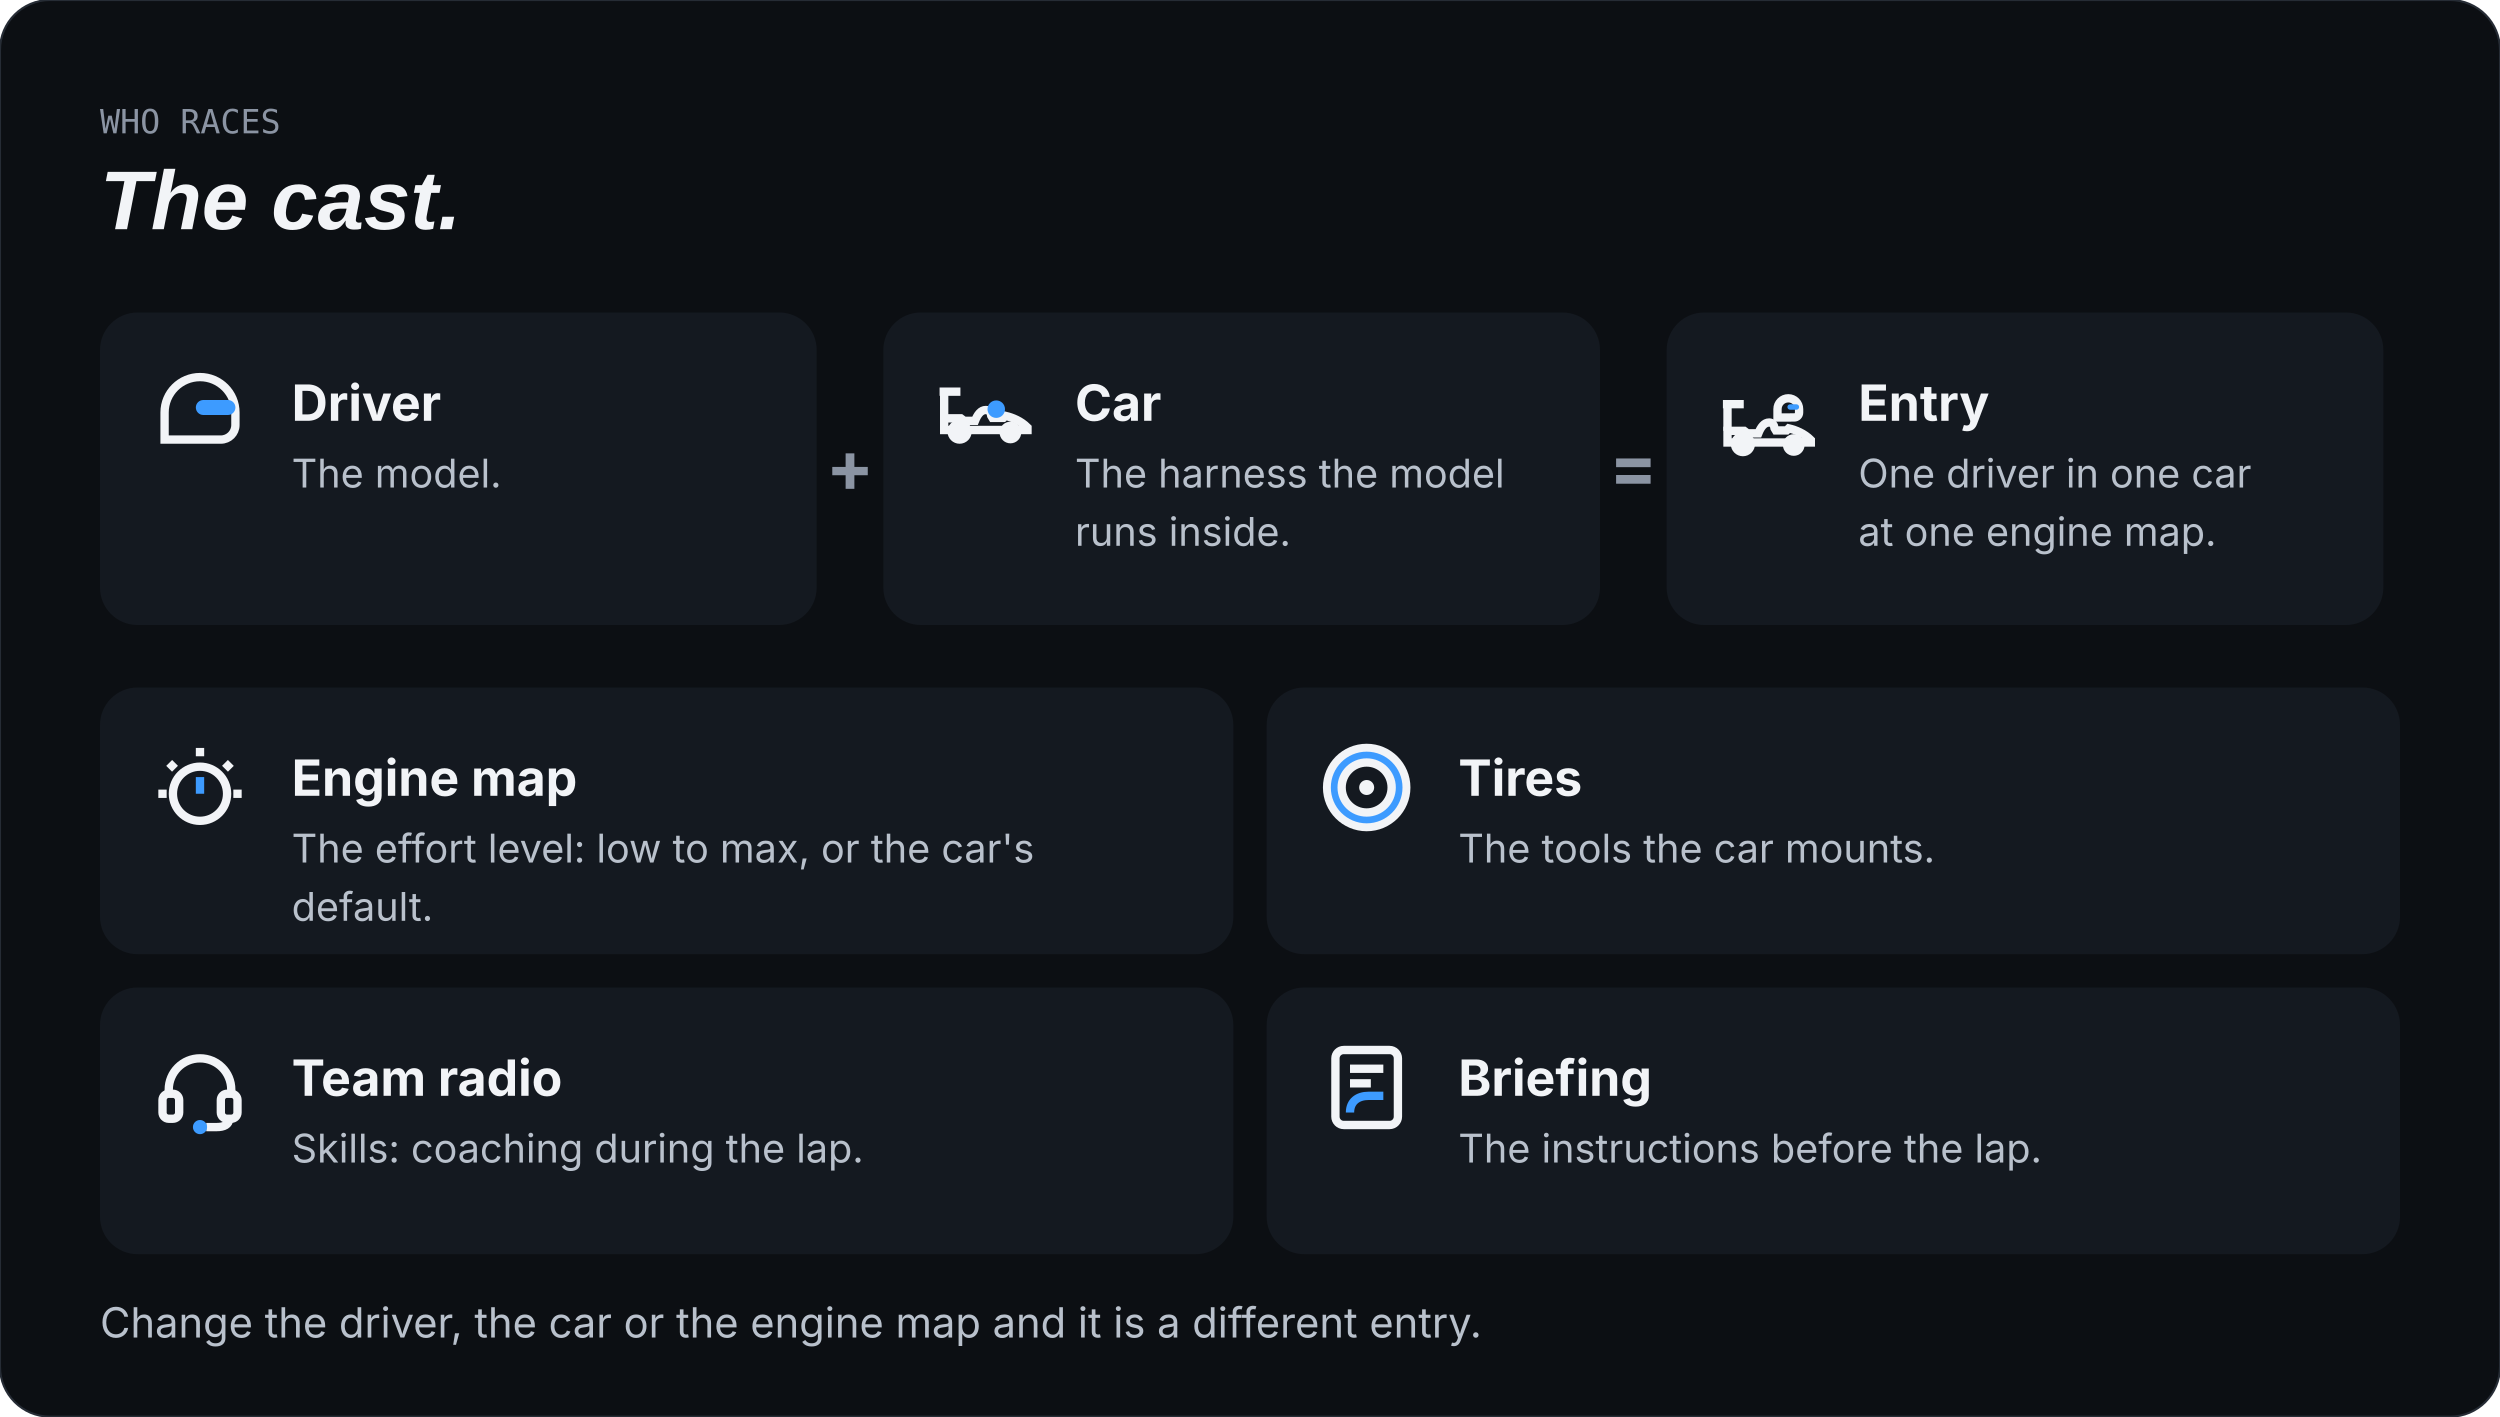
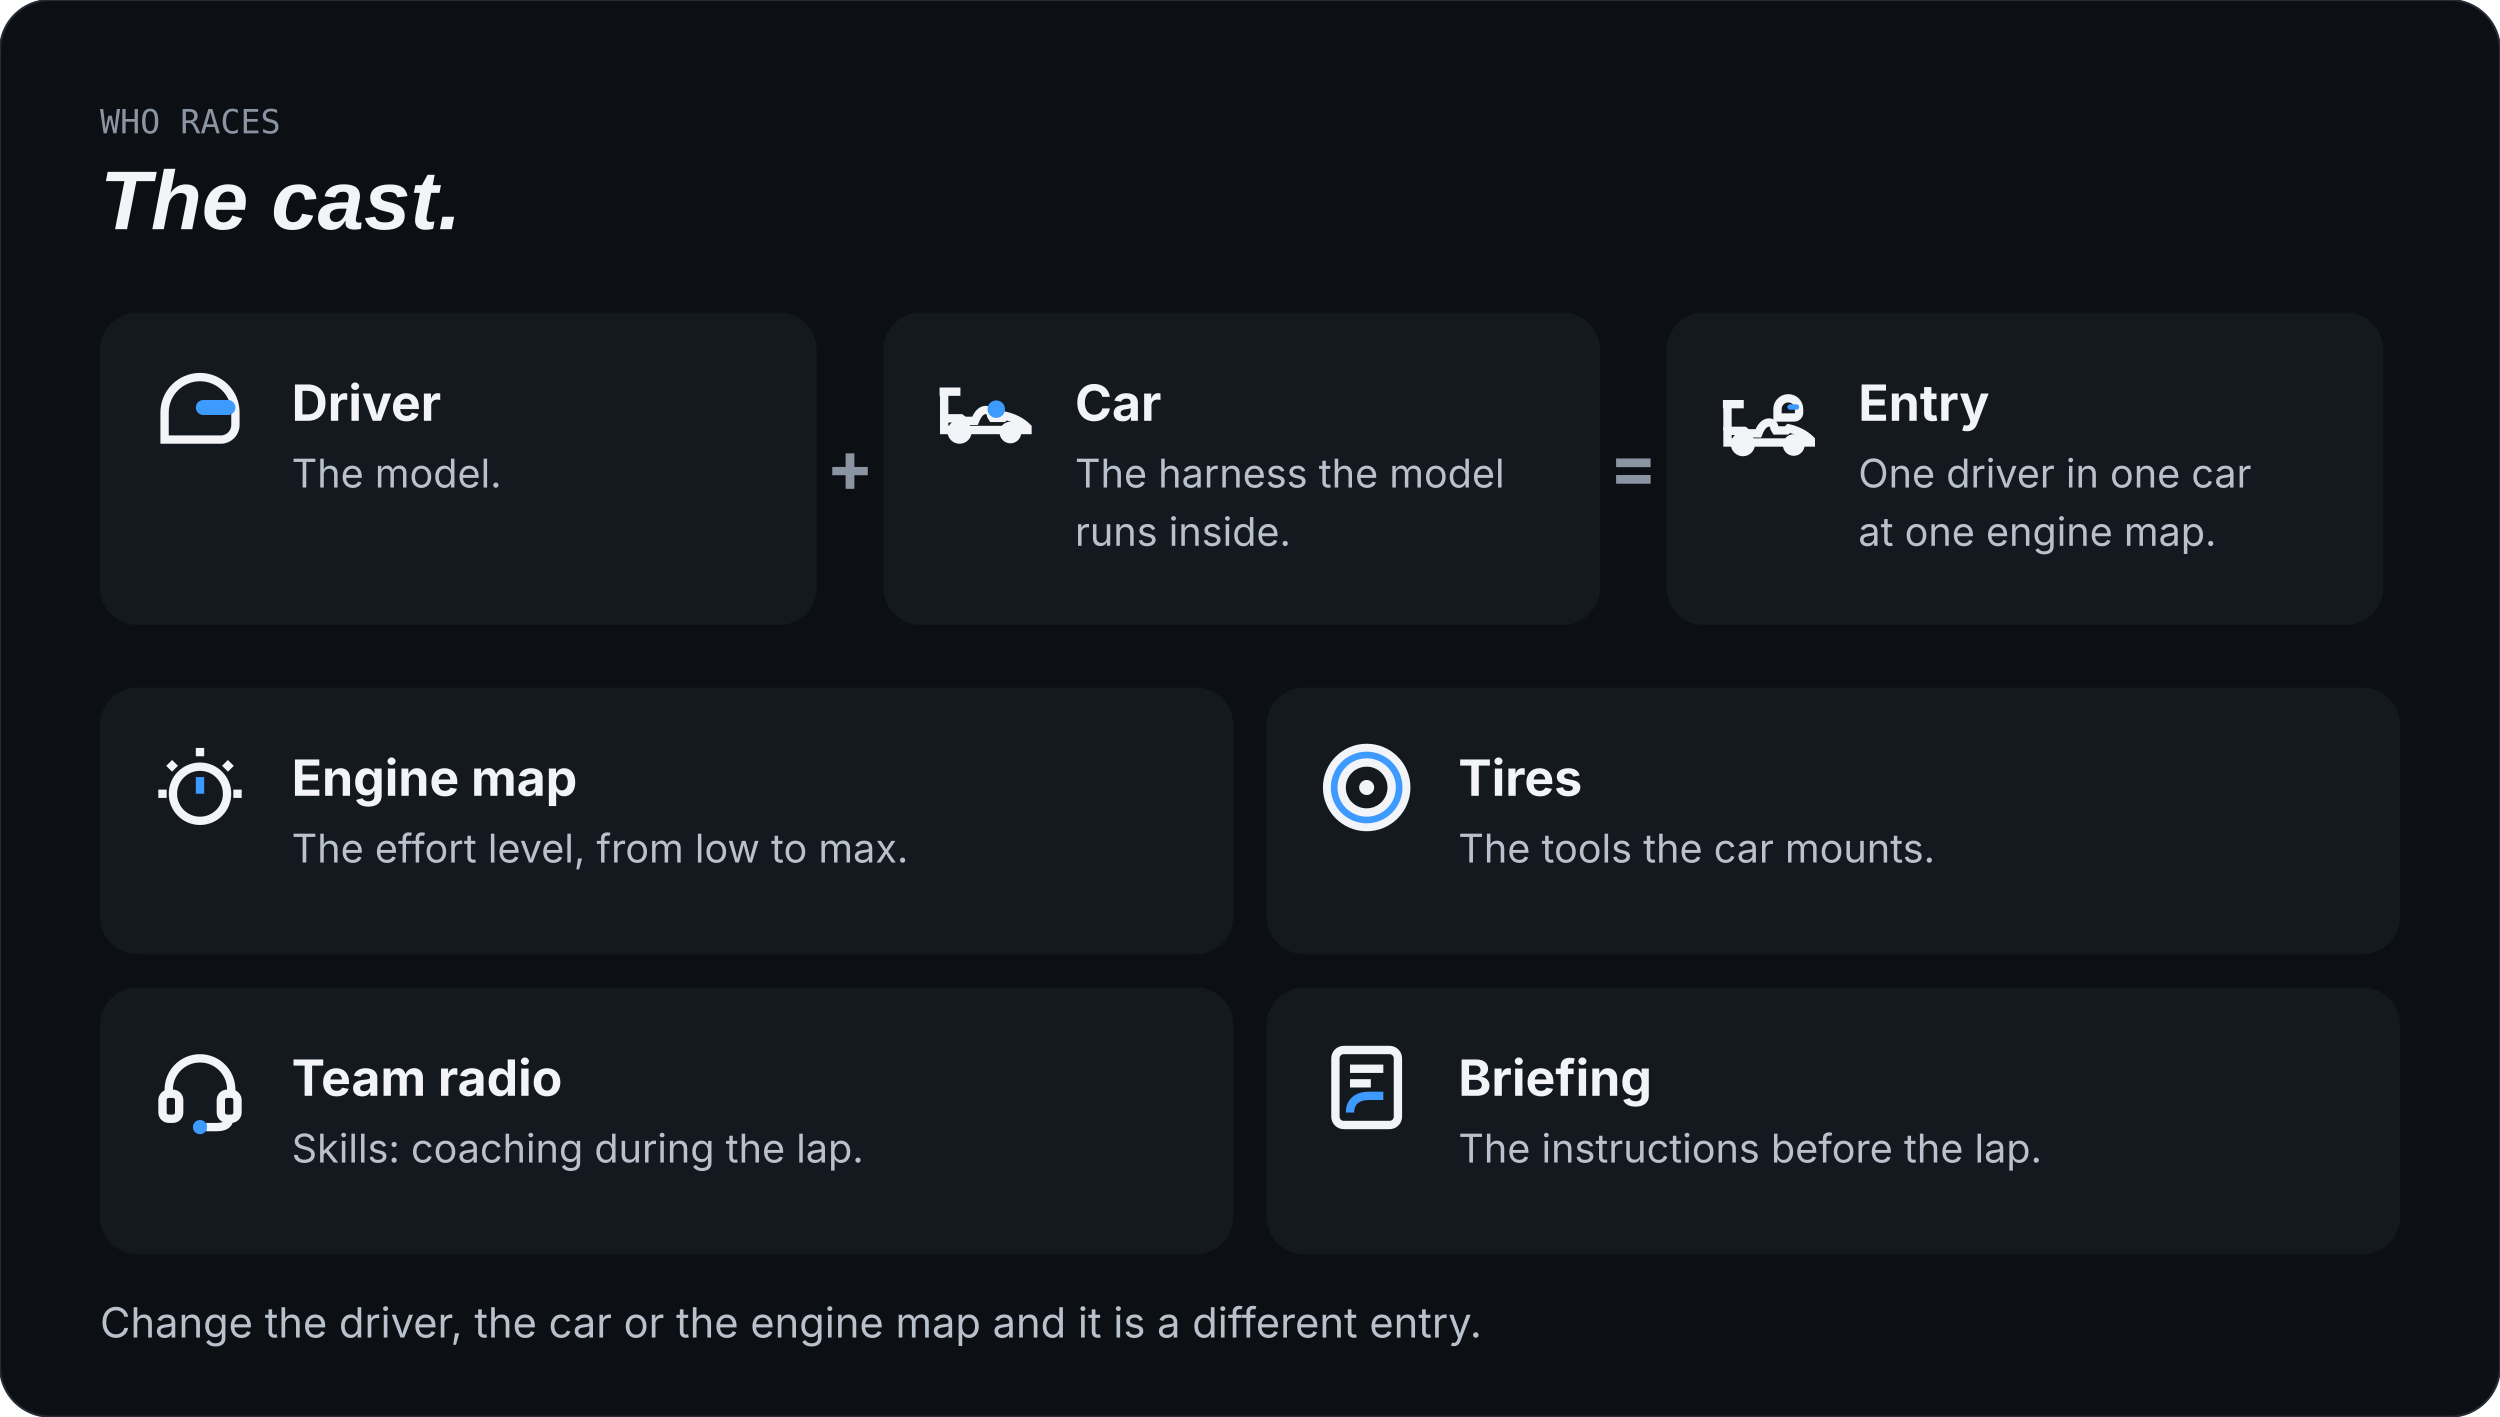
<svg xmlns="http://www.w3.org/2000/svg" width="1200" height="680" viewBox="0 0 1200 680" role="img" aria-label="The cast.">
  <rect width="1200" height="680" rx="24" fill="#0C0F13" stroke="#262C35" />
  <text x="48" y="64" font-family="'JetBrains Mono', ui-monospace, Menlo, monospace" font-size="16" font-weight="500" fill="#8B94A3" text-anchor="start">WHO RACES</text>
  <text x="48" y="110" font-family="Saira, 'Arial Narrow', Arial, sans-serif" font-size="40" font-weight="800" font-style="italic" fill="#F2F4F7" text-anchor="start">The cast.</text>
  <rect x="48" y="150" width="344" height="150" rx="18" fill="#141920" />
  <g transform="translate(72.0 174.0) scale(2)" fill="none" stroke="#F2F4F7" stroke-width="2" stroke-linecap="butt" stroke-linejoin="miter">
    <path d="M3.5 18.5V12a8.5 8.5 0 0 1 17 0v3a3.5 3.5 0 0 1-3.5 3.5z" />
    <rect x="11" y="9" width="9.5" height="3.6" rx="1.8" stroke="none" style="fill:#3D9BFF" />
  </g>
  <text x="140" y="202" font-family="Inter, -apple-system, 'Segoe UI', Helvetica, Arial, sans-serif" font-size="24" font-weight="700" fill="#F2F4F7" text-anchor="start">Driver</text>
  <text x="140" y="234" font-family="Inter, -apple-system, 'Segoe UI', Helvetica, Arial, sans-serif" font-size="19" font-weight="400" fill="#B9C1CC" text-anchor="start">The model.</text>
  <rect x="424" y="150" width="344" height="150" rx="18" fill="#141920" />
  <g transform="translate(448.0 174.0) scale(2)" fill="none" stroke="#F2F4F7" stroke-width="2" stroke-linecap="butt" stroke-linejoin="miter">
    <path d="M2.6 16.2 L2.6 13.4 L6.6 13.4 L7.4 14 L10 14 C10.6 12.5 11.4 11.4 12.6 11.4 C13.4 11.4 13.8 12 13.9 12.8 L14.2 13.3 L16.8 13.3 L17.3 12.8 C19 13.2 21 14 22.6 15.6 L22.6 16.2 Z" />
    <path d="M1.5 7 L6.5 7 M2.6 7 L2.6 13.4" />
    <circle cx="15.10" cy="11.20" r="2.10" stroke="none" style="fill:#3D9BFF" />
    <circle cx="6.30" cy="16.60" r="2.90" fill="#F2F4F7" stroke="none" />
    <circle cx="18.50" cy="16.80" r="2.60" fill="#F2F4F7" stroke="none" />
  </g>
  <text x="516" y="202" font-family="Inter, -apple-system, 'Segoe UI', Helvetica, Arial, sans-serif" font-size="24" font-weight="700" fill="#F2F4F7" text-anchor="start">Car</text>
  <text x="516" y="234" font-family="Inter, -apple-system, 'Segoe UI', Helvetica, Arial, sans-serif" font-size="19" font-weight="400" fill="#B9C1CC" text-anchor="start">The harness the model</text>
  <text x="516" y="262" font-family="Inter, -apple-system, 'Segoe UI', Helvetica, Arial, sans-serif" font-size="19" font-weight="400" fill="#B9C1CC" text-anchor="start">runs inside.</text>
  <rect x="800" y="150" width="344" height="150" rx="18" fill="#141920" />
  <g transform="translate(824.0 174.0) scale(2)" fill="none" stroke="#F2F4F7" stroke-width="2" stroke-linecap="butt" stroke-linejoin="miter">
    <path d="M14.6 13.2V11.18a2.59 2.59 0 0 1 5.18 0v.86a1.15 1.15 0 0 1-1.15 1.15z" />
    <rect x="16.98" y="10.03" width="2.81" height="1.3" rx=".65" stroke="none" style="fill:#3D9BFF" />
    <path d="M2.6 19.2 L2.6 16.4 L6.6 16.4 L7.4 17 L10 17 C10.6 15.5 11.4 14.4 12.6 14.4 C13.4 14.4 13.8 15 13.9 15.8 L14.2 16.3 L16.8 16.3 L17.3 15.8 C19 16.2 21 17 22.6 18.6 L22.6 19.2 Z" />
    <path d="M1.5 10 L6.5 10 M2.6 10 L2.6 16.4" />
    <circle cx="6.30" cy="19.60" r="2.90" fill="#F2F4F7" stroke="none" />
    <circle cx="18.50" cy="19.80" r="2.60" fill="#F2F4F7" stroke="none" />
  </g>
  <text x="892" y="202" font-family="Inter, -apple-system, 'Segoe UI', Helvetica, Arial, sans-serif" font-size="24" font-weight="700" fill="#F2F4F7" text-anchor="start">Entry</text>
  <text x="892" y="234" font-family="Inter, -apple-system, 'Segoe UI', Helvetica, Arial, sans-serif" font-size="19" font-weight="400" fill="#B9C1CC" text-anchor="start">One driver in one car</text>
  <text x="892" y="262" font-family="Inter, -apple-system, 'Segoe UI', Helvetica, Arial, sans-serif" font-size="19" font-weight="400" fill="#B9C1CC" text-anchor="start">at one engine map.</text>
  <text x="408" y="236" font-family="Inter, -apple-system, 'Segoe UI', Helvetica, Arial, sans-serif" font-size="34" font-weight="700" fill="#8B94A3" text-anchor="middle">+</text>
  <text x="784" y="236" font-family="Inter, -apple-system, 'Segoe UI', Helvetica, Arial, sans-serif" font-size="34" font-weight="700" fill="#8B94A3" text-anchor="middle">=</text>
  <rect x="48" y="330" width="544" height="128" rx="18" fill="#141920" />
  <g transform="translate(72.0 354.0) scale(2)" fill="none" stroke="#F2F4F7" stroke-width="2" stroke-linecap="butt" stroke-linejoin="miter">
    <circle cx="12" cy="13.5" r="6.5" />
    <path d="M12 2.5v2M4.6 6.1l1.4 1.4M19.4 6.1 18 7.5M2 13.5h2M20 13.5h2" />
    <path d="M12 13.5L12 9.5" style="stroke:#3D9BFF" />
  </g>
  <text x="140" y="382" font-family="Inter, -apple-system, 'Segoe UI', Helvetica, Arial, sans-serif" font-size="24" font-weight="700" fill="#F2F4F7" text-anchor="start">Engine map</text>
-   <text x="140" y="414" font-family="Inter, -apple-system, 'Segoe UI', Helvetica, Arial, sans-serif" font-size="19" font-weight="400" fill="#B9C1CC" text-anchor="start">The effort level: low to max, or the car's</text>
-   <text x="140" y="442" font-family="Inter, -apple-system, 'Segoe UI', Helvetica, Arial, sans-serif" font-size="19" font-weight="400" fill="#B9C1CC" text-anchor="start">default.</text>
+   <text x="140" y="414" font-family="Inter, -apple-system, 'Segoe UI', Helvetica, Arial, sans-serif" font-size="19" font-weight="400" fill="#B9C1CC" text-anchor="start">The effort level, from low to max.</text>
  <rect x="608" y="330" width="544" height="128" rx="18" fill="#141920" />
  <g transform="translate(632.0 354.0) scale(2)" fill="none" stroke="#F2F4F7" stroke-width="2" stroke-linecap="butt" stroke-linejoin="miter">
    <path d="M12 1.5a10.5 10.5 0 1 0 .01 0zM12 7a5 5 0 1 1-.01 0z" fill="#F2F4F7" fill-rule="evenodd" stroke="none" />
    <circle cx="12" cy="12" r="7.8" stroke-width="1.6" style="stroke:#3D9BFF" />
    <circle cx="12" cy="12" r="1.8" fill="#F2F4F7" stroke="none" />
  </g>
  <text x="700" y="382" font-family="Inter, -apple-system, 'Segoe UI', Helvetica, Arial, sans-serif" font-size="24" font-weight="700" fill="#F2F4F7" text-anchor="start">Tires</text>
  <text x="700" y="414" font-family="Inter, -apple-system, 'Segoe UI', Helvetica, Arial, sans-serif" font-size="19" font-weight="400" fill="#B9C1CC" text-anchor="start">The tools the car mounts.</text>
  <rect x="48" y="474" width="544" height="128" rx="18" fill="#141920" />
  <g transform="translate(72.0 498.0) scale(2)" fill="none" stroke="#F2F4F7" stroke-width="2" stroke-linecap="butt" stroke-linejoin="miter">
    <path d="M4.5 14v-1.5a7.5 7.5 0 0 1 15 0V14" />
    <rect x="3" y="13.5" width="4" height="6" rx="1.5" />
    <rect x="17" y="13.5" width="4" height="6" rx="1.5" />
    <path d="M19 19.5c0 1.4-1.2 2-3 2H13.5" />
    <circle cx="12" cy="21.5" r="1.7" stroke="none" style="fill:#3D9BFF" />
  </g>
  <text x="140" y="526" font-family="Inter, -apple-system, 'Segoe UI', Helvetica, Arial, sans-serif" font-size="24" font-weight="700" fill="#F2F4F7" text-anchor="start">Team radio</text>
  <text x="140" y="558" font-family="Inter, -apple-system, 'Segoe UI', Helvetica, Arial, sans-serif" font-size="19" font-weight="400" fill="#B9C1CC" text-anchor="start">Skills: coaching during the lap.</text>
  <rect x="608" y="474" width="544" height="128" rx="18" fill="#141920" />
  <g transform="translate(632.0 498.0) scale(2)" fill="none" stroke="#F2F4F7" stroke-width="2" stroke-linecap="butt" stroke-linejoin="miter">
    <rect x="4.5" y="3" width="15" height="18" rx="2" />
    <path d="M8 7.5h8M8 11h5" />
    <path d="M8 18c0-2.6 1.8-4 4.5-4H16" style="stroke:#3D9BFF" />
  </g>
  <text x="700" y="526" font-family="Inter, -apple-system, 'Segoe UI', Helvetica, Arial, sans-serif" font-size="24" font-weight="700" fill="#F2F4F7" text-anchor="start">Briefing</text>
  <text x="700" y="558" font-family="Inter, -apple-system, 'Segoe UI', Helvetica, Arial, sans-serif" font-size="19" font-weight="400" fill="#B9C1CC" text-anchor="start">The instructions before the lap.</text>
  <text x="48" y="642" font-family="Inter, -apple-system, 'Segoe UI', Helvetica, Arial, sans-serif" font-size="20" font-weight="400" fill="#B9C1CC" text-anchor="start">Change the driver, the car or the engine map and it is a different entry.</text>
</svg>
